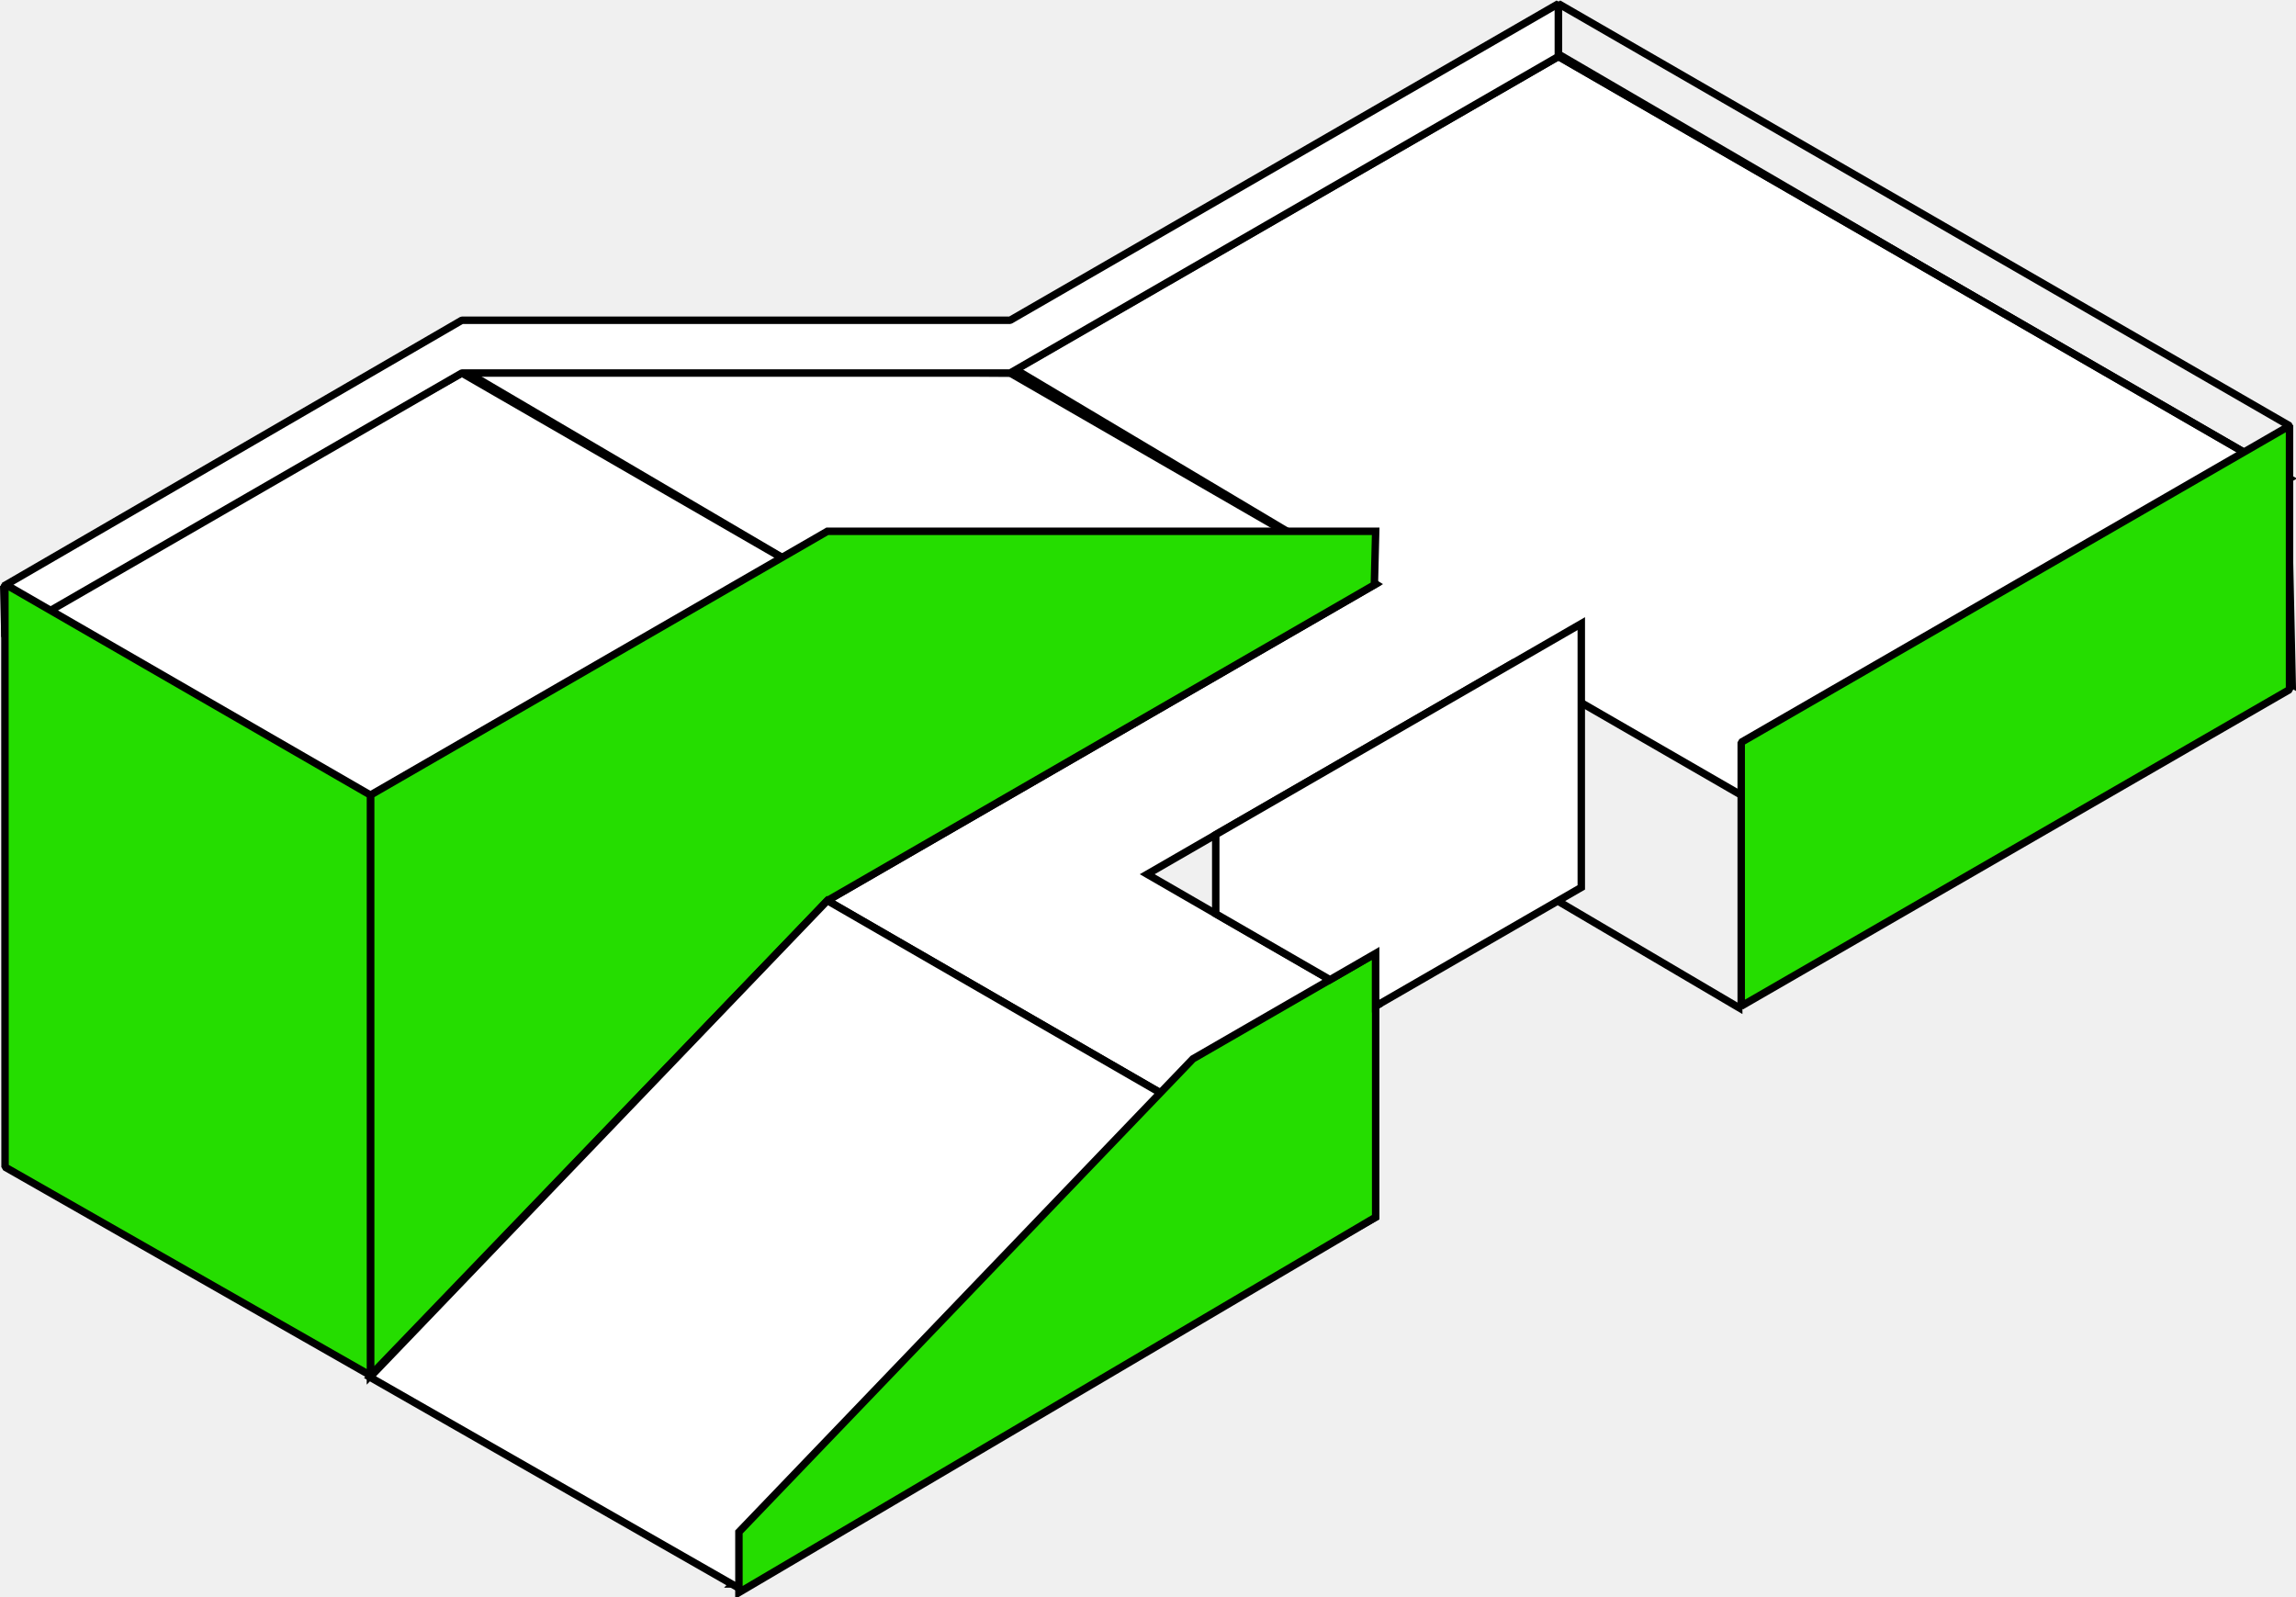
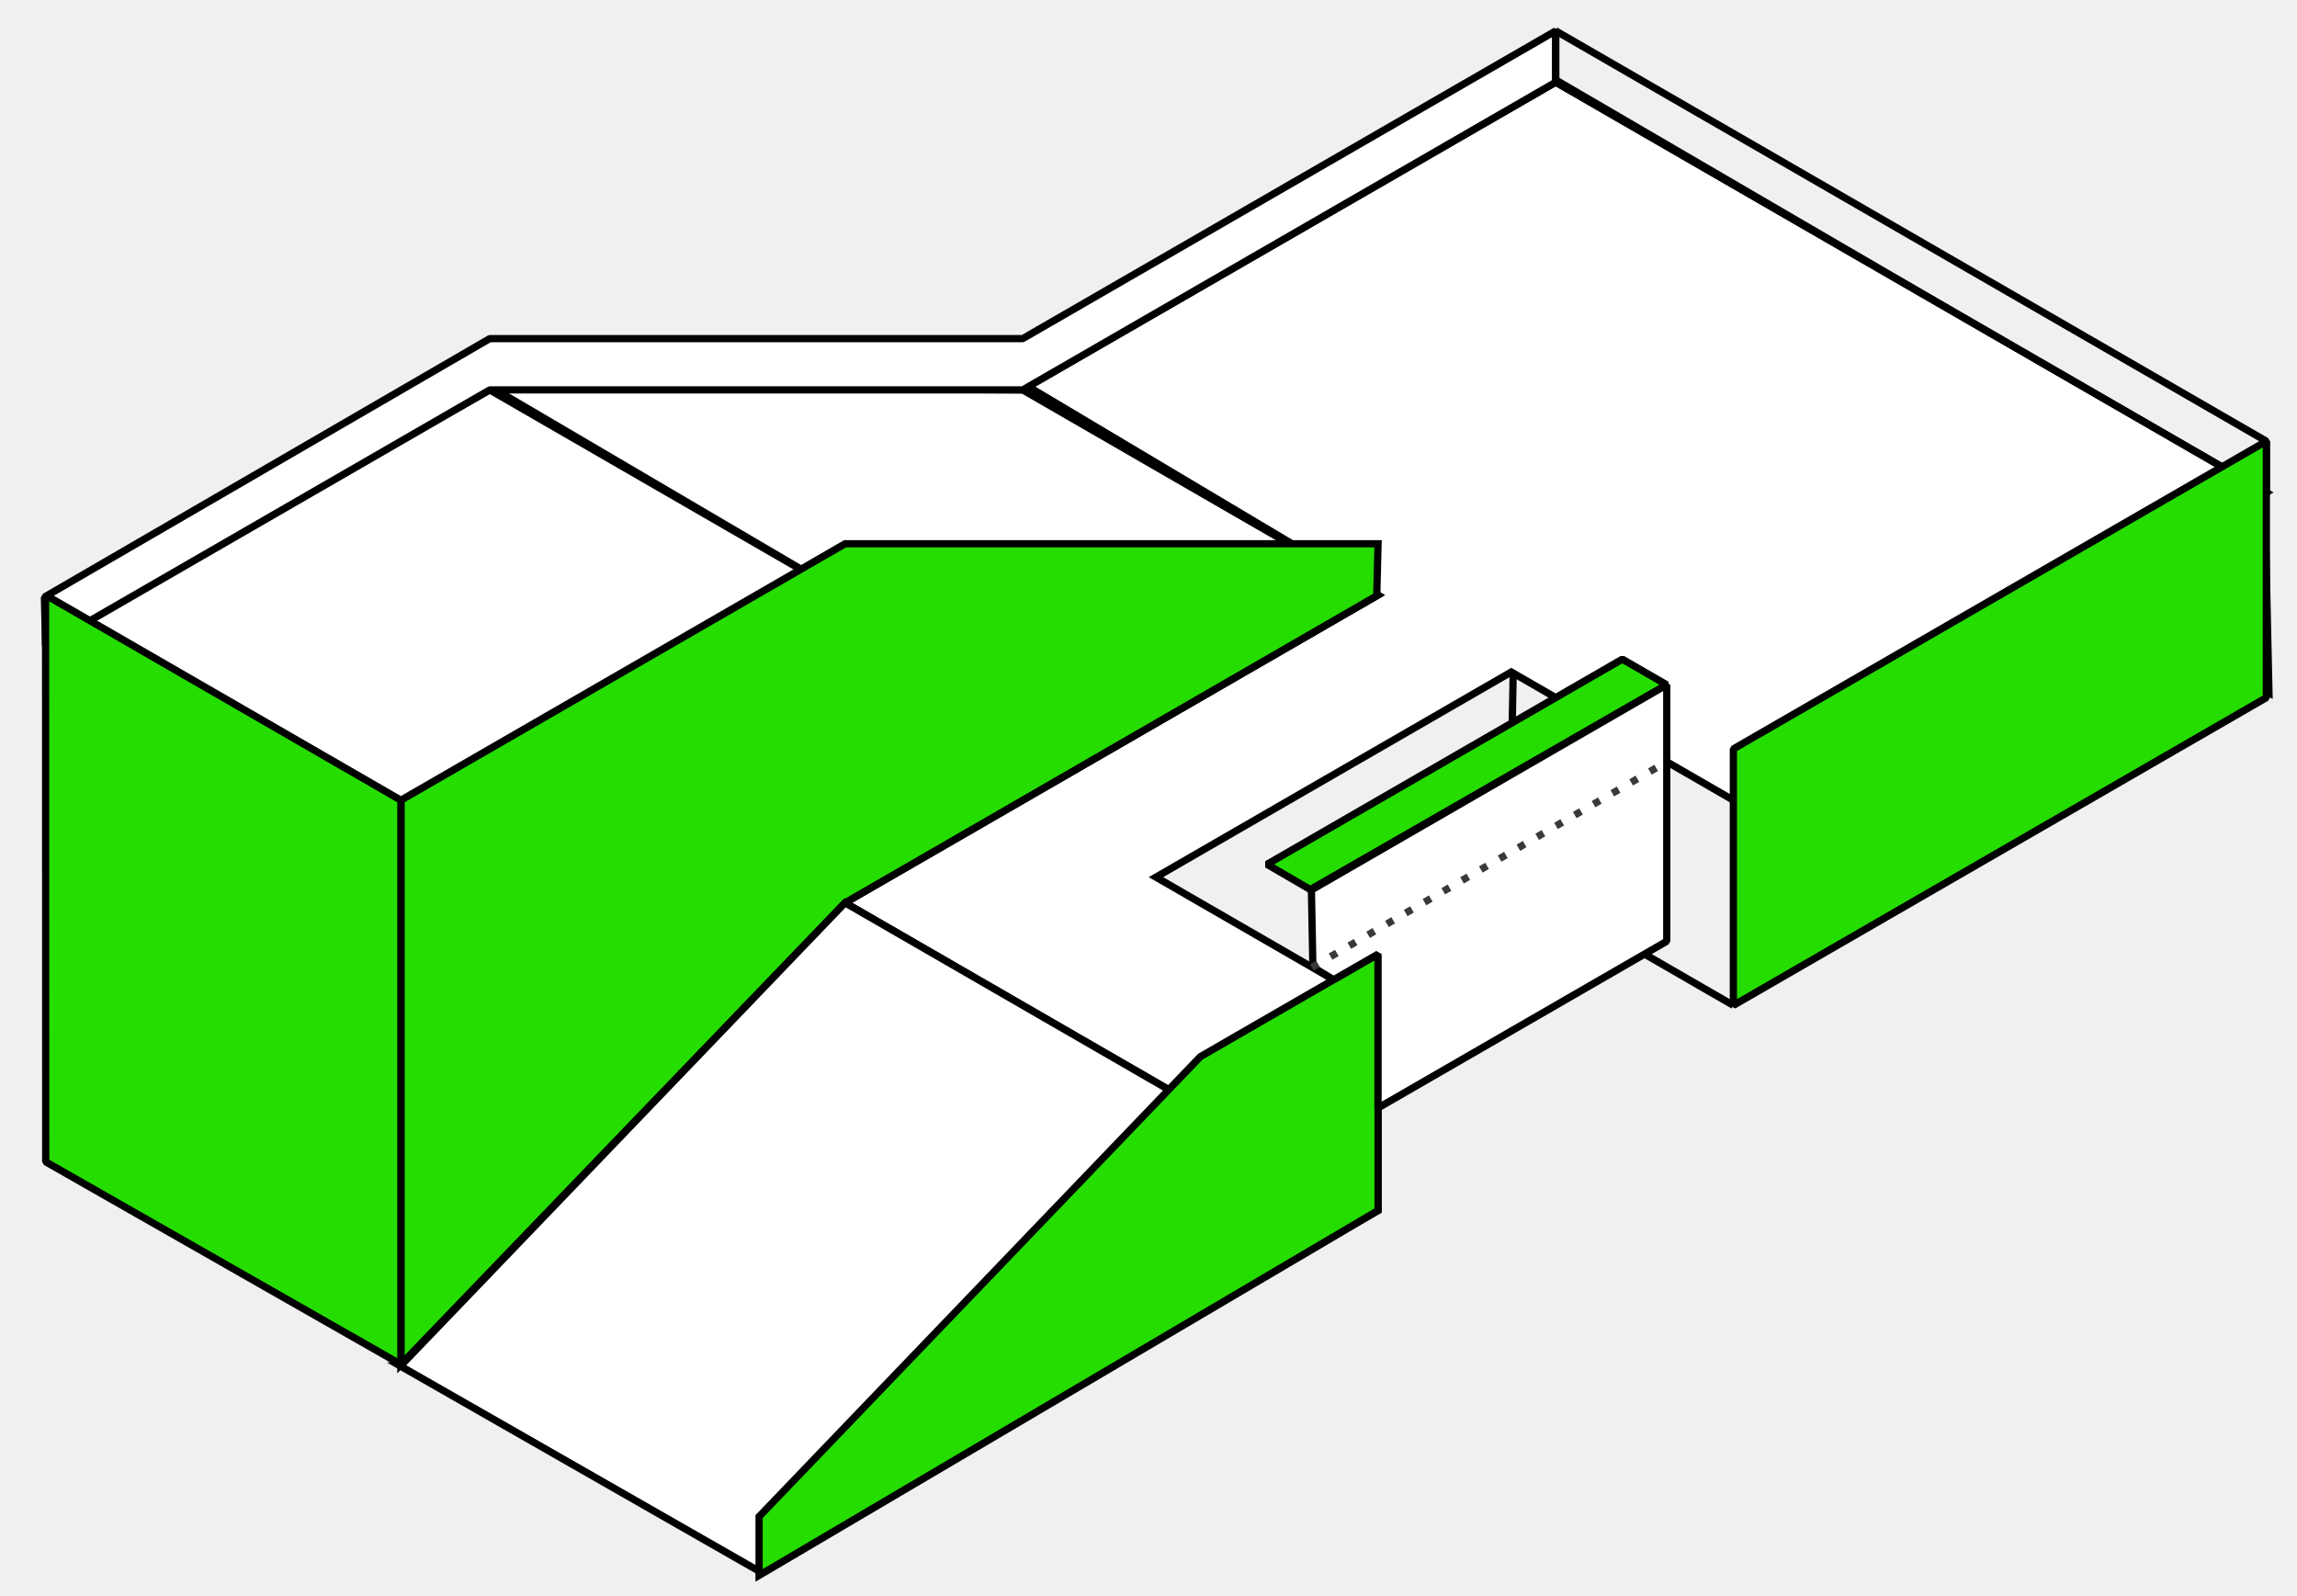
- <svg xmlns="http://www.w3.org/2000/svg" width="616.778" height="428.817" id="svg2" version="1.0">
+ <svg xmlns="http://www.w3.org/2000/svg" width="634.78" height="440.82" id="svg2" version="1.0" style="display:inline">
  <defs id="defs4">
-     </defs>
-   <g id="layer1" transform="translate(-195.0714,-161.9921)">
-     <path style="fill:none;stroke:#000000;stroke-width:2;stroke-miterlimit:4;stroke-opacity:1;stroke-dasharray:none" d="m 662.143,432.666 -66.836,-39.359 -30.686,-17.717 61.372,-28.346 67.509,38.976 -31.359,46.445 z" id="path909" />
-     <path style="fill:none;stroke:#000000;stroke-width:1px;stroke-opacity:1" d="m 810.109,290.551 -195.349,-113.987 0,56.693 196.589,113.501 -1.24,-56.207 z" id="path802" />
-     <path style="fill:#ffffff;fill-opacity:1;stroke:#000000;stroke-width:2;stroke-linejoin:bevel;stroke-miterlimit:4;stroke-opacity:1;stroke-dasharray:none" d="m 319.208,261.242 147.218,0.963 98.195,56.693 -147.293,0 -98.121,-57.656 z" id="path877" />
-     <path style="fill:none;stroke:#000000;stroke-width:1px;stroke-opacity:1" d="M 615.183,177.399 467.712,262.541 564.972,318.695 711.612,234.033 615.183,177.399 z" id="path810" />
-     <path style="fill:#ffffff;fill-opacity:1;stroke:#000000;stroke-width:2;stroke-miterlimit:4;stroke-opacity:1;stroke-dasharray:none" d="m 467.857,261.237 96.764,57.66 -147.293,85.039 98.195,56.693 49.098,-28.346 -61.372,-35.433 98.195,-56.693 61.372,35.433 L 810.109,290.551 613.719,177.165 467.857,261.237 z" id="path873" />
-     <path style="stroke-width:1px" d="m 563.665,432.967 0,55.457 -48.22,27.84 0,-54.002 48.22,-29.294 z" id="path835" />
-     <path style="fill:#25dd00;fill-opacity:1;stroke:#000000;stroke-width:2;stroke-miterlimit:4;stroke-opacity:1;stroke-dasharray:none" d="m 391.939,587.521 123.585,-126.891 49.098,-28.346 0,56.693 -172.682,98.544 z" id="path841" />
-     <path style="fill:#ffffff;fill-opacity:1;stroke:#000000;stroke-width:2;stroke-miterlimit:4;stroke-opacity:1;stroke-dasharray:none" d="m 197.485,330.437 121.649,-68.232 98.195,56.693 -122.744,70.866 -97.1,-59.327 z" id="path875" />
-     <path style="fill:#25dd00;fill-opacity:1;stroke:#000000;stroke-width:2;stroke-miterlimit:4;stroke-opacity:1;stroke-dasharray:none" d="m 564.286,318.38 0.336,-13.656 -147.293,0 -122.744,70.866 0,155.906 122.744,-127.559 147.293,-85.039 -0.336,-0.517 z" id="path849" />
-     <path style="fill:#ffffff;fill-opacity:1;stroke:#000000;stroke-width:2;stroke-linejoin:bevel;stroke-miterlimit:4;stroke-opacity:1;stroke-dasharray:none" d="m 196.071,319.452 123.062,-71.42 147.293,0 147.293,-85.039 0,14.173 -147.293,85.039 -147.293,0 -122.744,70.866 -0.319,-13.619 z" id="path879" />
-     <path style="fill:#25dd00;fill-opacity:1;stroke:#000000;stroke-width:2;stroke-linejoin:bevel;stroke-miterlimit:4;stroke-opacity:1;stroke-dasharray:none" d="m 196.429,475.523 98.156,55.973 0,-155.906 -98.195,-56.693 0.039,156.625 z" id="path851" />
-     <path style="fill:none;stroke:#000000;stroke-width:2;stroke-linejoin:bevel;stroke-miterlimit:4;stroke-opacity:1;stroke-dasharray:none" d="m 613.719,162.992 196.39,113.386 0,14.173 -196.39,-113.386 0,-14.173 z" id="path857" />
-     <path style="fill:#25dd00;fill-opacity:1;stroke:#000000;stroke-width:2;stroke-linejoin:bevel;stroke-miterlimit:4;stroke-opacity:1;stroke-dasharray:none" d="m 662.816,361.417 0,70.866 147.293,-85.039 0,-70.866 -147.293,85.039 z" id="path861" />
-     <path style="fill:#ffffff;fill-opacity:1;stroke:#000000;stroke-width:2;stroke-miterlimit:4;stroke-opacity:1;stroke-dasharray:none" d="M 294.459,531.962 417.329,403.937 l 98.195,56.693 -122.744,127.559 -98.321,-56.227 z" id="path869" />
-     <path style="fill:#25dd00;fill-opacity:1;stroke:#000000;stroke-width:2;stroke-miterlimit:4;stroke-opacity:1;stroke-dasharray:none" d="m 393.571,589.809 0,-16.25 121.952,-127.102 49.098,-28.346 0,70.866 -171.05,100.832 z" id="path871" />
-     <path style="fill:#ffffff;fill-opacity:1;stroke:#000000;stroke-width:2;stroke-miterlimit:4;stroke-opacity:1;stroke-dasharray:none" d="m 521.661,407.48 0,-21.26 98.195,-56.693 0,70.866 -55.235,31.89 0,-14.173 -12.274,7.087 -30.686,-17.717 z" id="path905" />
+     <marker orient="auto" refY="0.0" refX="0.0" id="Arrow1Mend" style="overflow:visible;">
+       <path id="path890" d="M 0.0,0.0 L 5.0,-5.0 L -12.5,0.0 L 5.0,5.0 L 0.0,0.0 z " style="fill-rule:evenodd;stroke:#000000;stroke-width:1.0pt;marker-start:none;" transform="scale(0.4) rotate(180) translate(10,0)" />
+     </marker>
+     <marker orient="auto" refY="0.0" refX="0.0" id="Arrow1Mstart" style="overflow:visible">
+       <path id="path887" d="M 0.0,0.0 L 5.0,-5.0 L -12.5,0.0 L 5.0,5.0 L 0.0,0.0 z " style="fill-rule:evenodd;stroke:#000000;stroke-width:1.0pt;marker-start:none" transform="scale(0.4) translate(10,0)" />
+     </marker>
+     <marker orient="auto" refY="0.0" refX="0.0" id="Arrow1Lstart" style="overflow:visible">
+       <path id="path881" d="M 0.0,0.0 L 5.0,-5.0 L -12.5,0.0 L 5.0,5.0 L 0.0,0.0 z " style="fill-rule:evenodd;stroke:#000000;stroke-width:1.0pt;marker-start:none" transform="scale(0.8) translate(12.5,0)" />
+     </marker>
+   </defs>
+   <g id="layer1" transform="translate(-195.0714,-161.9921)" style="display:inline">
+     <path style="fill:none;stroke:#000000;stroke-width:1px;stroke-opacity:1" d="m 821.383,298.088 -195.349,-113.987 0,56.693 196.589,113.501 -1.24,-56.207 z" id="path802" />
+     <path style="fill:#ffffff;fill-opacity:1;stroke:#000000;stroke-width:2;stroke-linejoin:bevel;stroke-miterlimit:4;stroke-opacity:1;stroke-dasharray:none" d="m 330.483,268.778 147.218,0.963 98.195,56.693 -147.293,0 -98.121,-57.656 z" id="path877" />
+     <path style="fill:none;stroke:#000000;stroke-width:1px;stroke-opacity:1" d="M 626.457,184.935 478.986,270.078 576.247,326.231 722.886,241.569 626.457,184.935 z" id="path810" />
+     <path style="fill:none;stroke:#000000;stroke-width:2;stroke-miterlimit:4;stroke-opacity:1;stroke-dasharray:none" d="m 674.091,439.82 -61.372,-35.433 -98.195,56.693 61.372,35.433" id="path846" />
+     <path style="fill:#ffffff;fill-opacity:1;stroke:#000000;stroke-width:2;stroke-miterlimit:4;stroke-opacity:1;stroke-dasharray:none" d="m 479.132,268.774 96.764,57.66 -147.293,85.039 98.195,56.693 49.098,-28.346 -61.372,-35.433 98.195,-56.693 61.372,35.433 147.293,-85.039 -196.39,-113.386 -145.862,84.072 z" id="path873" />
+     <path style="stroke-width:1px" d="m 574.939,440.504 0,55.457 -48.22,27.84 0,-54.002 48.22,-29.294 z" id="path835" />
+     <path style="fill:#25dd00;fill-opacity:1;stroke:#000000;stroke-width:2;stroke-miterlimit:4;stroke-opacity:1;stroke-dasharray:none" d="M 403.214,595.057 526.798,468.166 575.896,439.82 l 0,56.693 -172.682,98.544 z" id="path841" />
+     <path style="fill:#ffffff;fill-opacity:1;stroke:#000000;stroke-width:2;stroke-miterlimit:4;stroke-opacity:1;stroke-dasharray:none" d="m 208.759,337.974 121.649,-68.232 98.195,56.693 -122.744,70.866 -97.1,-59.327 z" id="path875" />
+     <path style="fill:#25dd00;fill-opacity:1;stroke:#000000;stroke-width:2;stroke-miterlimit:4;stroke-opacity:1;stroke-dasharray:none" d="m 575.56,325.917 0.336,-13.656 -147.293,0 -122.744,70.866 0,155.906 122.744,-127.559 147.293,-85.039 -0.336,-0.517 z" id="path849" />
+     <path style="fill:#ffffff;fill-opacity:1;stroke:#000000;stroke-width:2;stroke-linejoin:bevel;stroke-miterlimit:4;stroke-opacity:1;stroke-dasharray:none" d="m 207.346,326.988 123.062,-71.42 147.293,0 147.293,-85.039 0,14.173 -147.293,85.039 -147.293,0 -122.744,70.866 -0.319,-13.619 z" id="path879" />
+     <path style="fill:#25dd00;fill-opacity:1;stroke:#000000;stroke-width:2;stroke-linejoin:bevel;stroke-miterlimit:4;stroke-opacity:1;stroke-dasharray:none" d="m 207.703,483.06 98.156,55.973 0,-155.906 -98.195,-56.693 0.039,156.625 z" id="path851" />
+     <path style="fill:none;stroke:#000000;stroke-width:2;stroke-linejoin:bevel;stroke-miterlimit:4;stroke-opacity:1;stroke-dasharray:none" d="m 624.993,170.529 196.39,113.386 0,14.173 -196.39,-113.386 0,-14.173 z" id="path857" />
+     <path style="fill:#25dd00;fill-opacity:1;stroke:#000000;stroke-width:2;stroke-linejoin:bevel;stroke-miterlimit:4;stroke-opacity:1;stroke-dasharray:none" d="m 674.091,368.954 0,70.866 147.293,-85.039 0,-70.866 -147.293,85.039 z" id="path861" />
+     <path style="fill:#ffffff;fill-opacity:1;stroke:#000000;stroke-width:2;stroke-miterlimit:4;stroke-opacity:1;stroke-dasharray:none" d="m 305.734,539.499 122.869,-128.025 98.195,56.693 -122.744,127.559 -98.321,-56.227 z" id="path869" />
+     <path style="fill:#25dd00;fill-opacity:1;stroke:#000000;stroke-width:2;stroke-miterlimit:4;stroke-opacity:1;stroke-dasharray:none" d="m 404.846,597.345 0,-16.25 121.952,-127.102 49.098,-28.346 0,70.866 -171.05,100.832 z" id="path871" />
+     <path style="stroke:#000000;stroke-width:2;stroke-miterlimit:4;stroke-opacity:1;stroke-dasharray:none" d="m 613.247,347.812 -0.528,28.228 0,35.433" id="path848" />
+     <path style="fill:#25dd00;fill-opacity:1;stroke:#000000;stroke-width:2;stroke-linejoin:bevel;stroke-miterlimit:4;stroke-opacity:1;stroke-dasharray:none" d="m 557.176,407.812 -11.966,-6.968 98.195,-56.693 12.274,7.087 -98.503,56.575 z" id="path874" />
  </g>
+   <g id="layer3" style="display:none">
+     <path style="fill:#bbbbbb;fill-opacity:1;stroke:#000000;stroke-width:2;stroke-miterlimit:4;stroke-opacity:1;stroke-dasharray:none" d="m 319.643,230.96 48.588,27.778 12.274,-7.087 0,14.173 98.195,-56.693 -61.372,-35.433 -97.686,57.261 z" id="path840" />
+   </g>
+   <g id="layer2" style="display:inline">
+     <path style="fill:#ffffff;fill-opacity:1;stroke:#000000;stroke-width:2;stroke-linejoin:bevel;stroke-miterlimit:4;stroke-opacity:1;stroke-dasharray:none" d="m 362.819,267.249 -0.406,-21.31 98.195,-56.693 0,70.866 -79.783,46.063 0,-42.52 -12.274,7.087 -5.731,-3.493 z" id="path844" />
+   </g>
+   <path style="stroke:#393939;stroke-width:2;stroke-miterlimit:4;stroke-opacity:1;stroke-dasharray:2, 4;stroke-dashoffset:0;display:inline" d="m 362.511,267.357 98.097,-56.852" id="path842" />
</svg>
